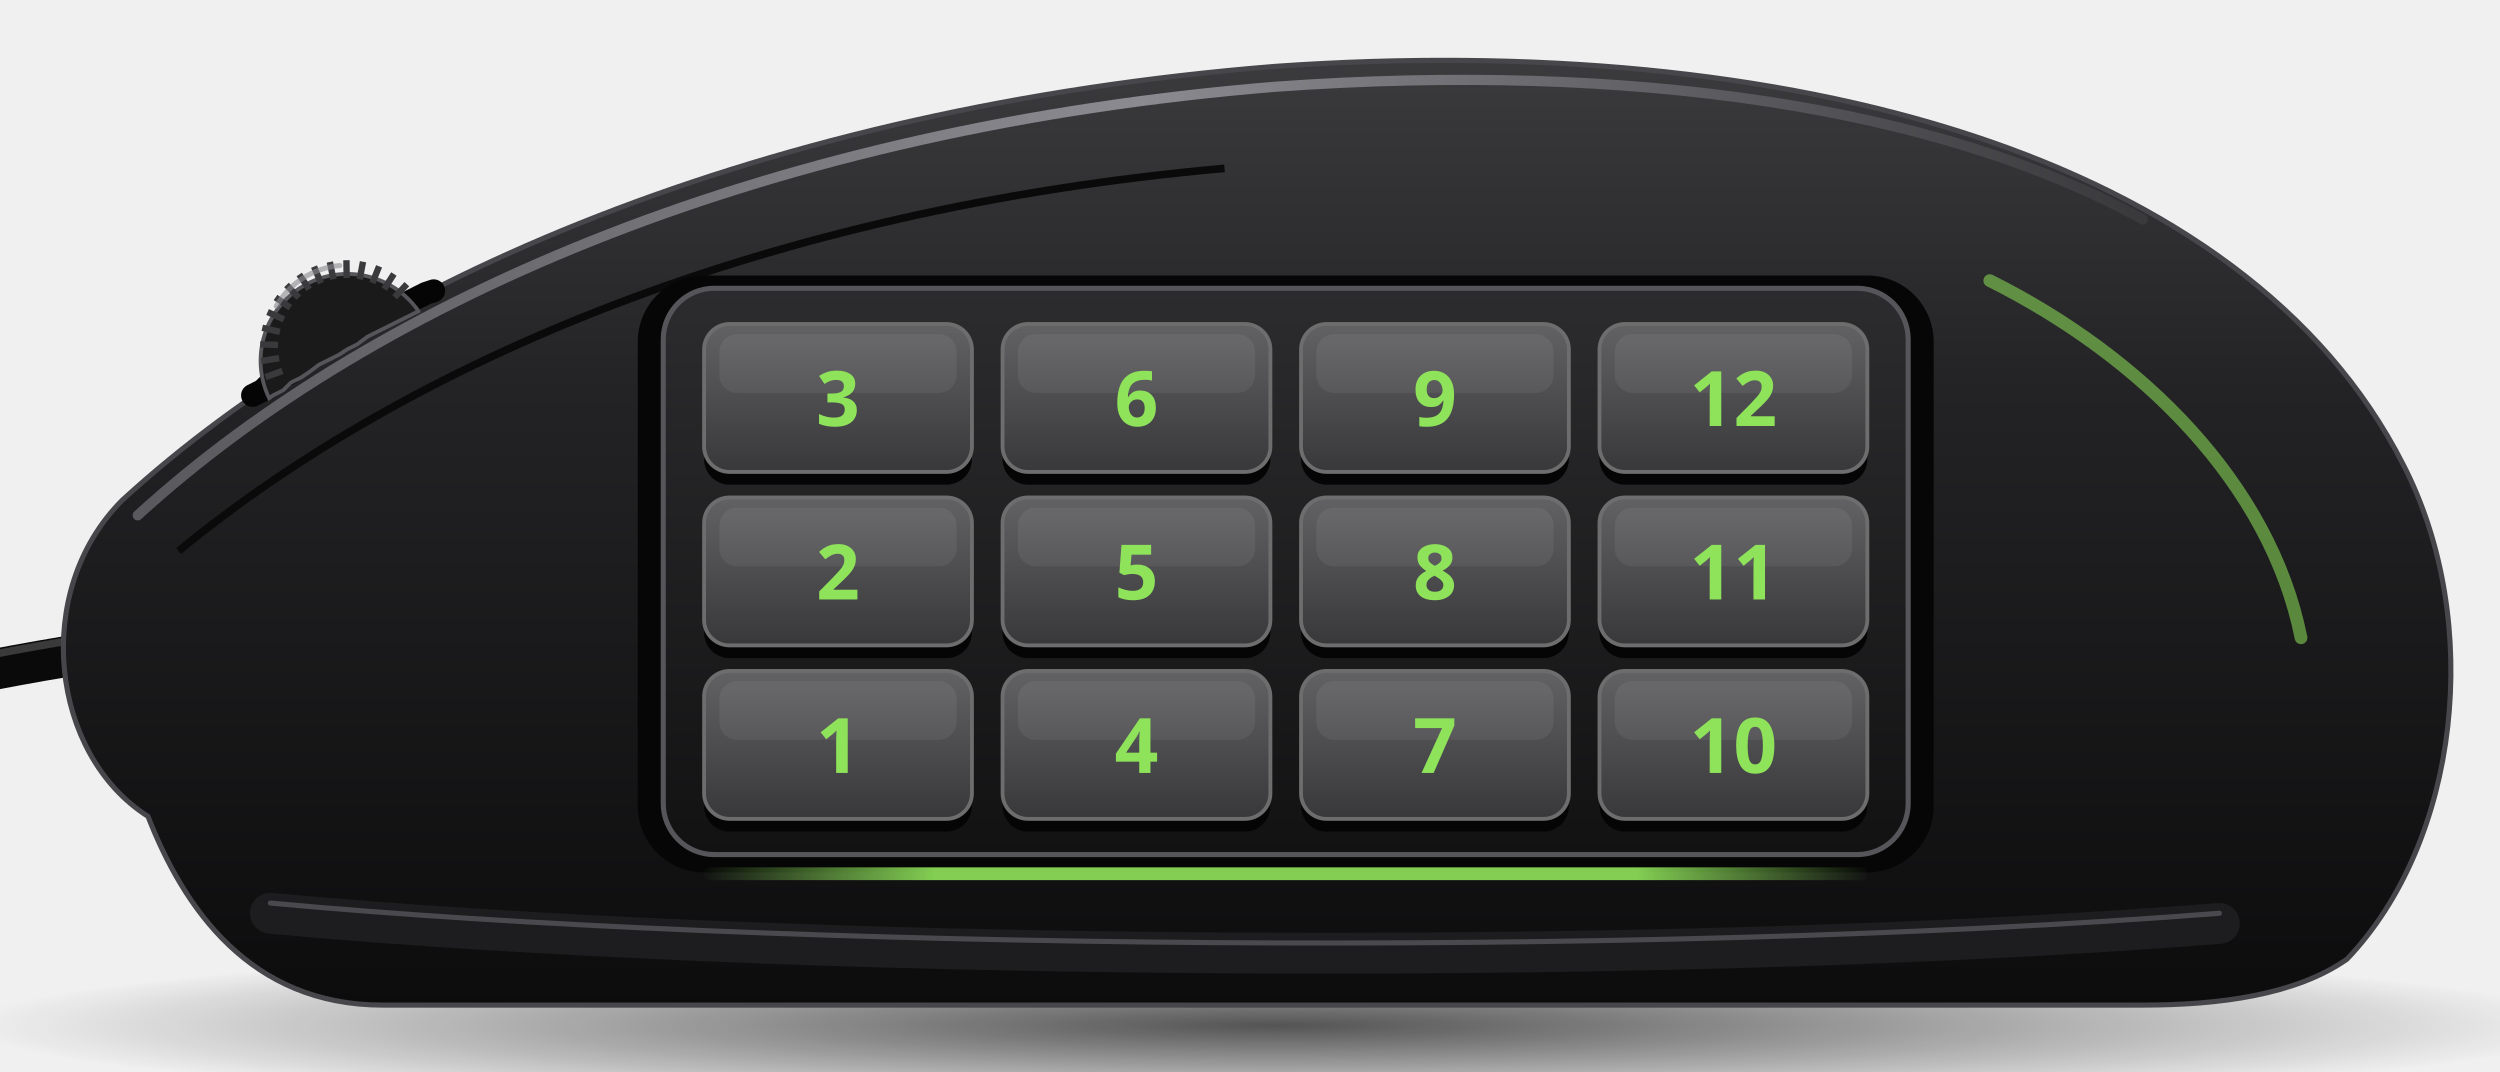
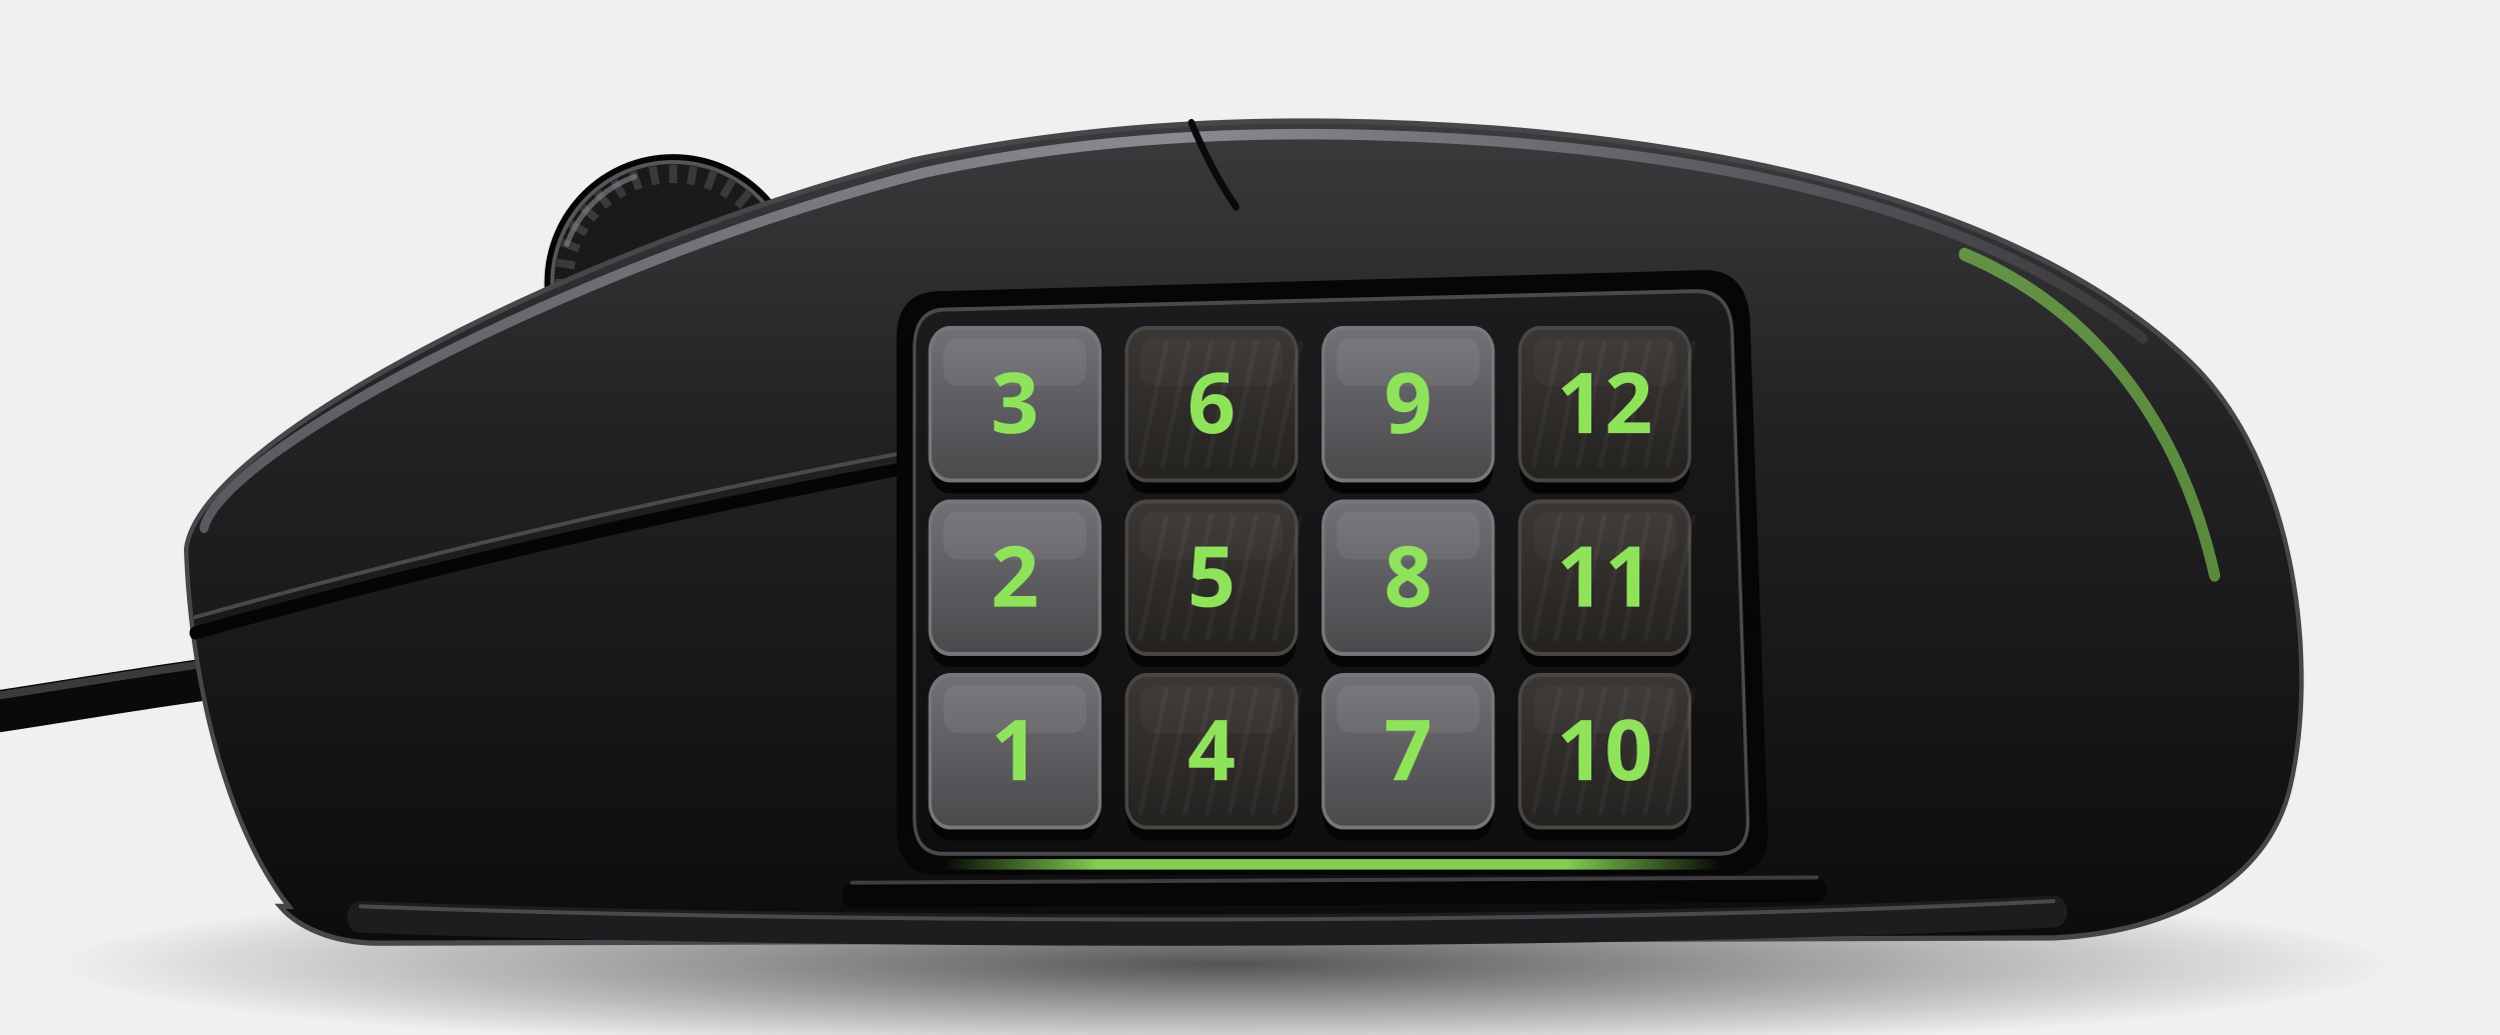
- <svg xmlns="http://www.w3.org/2000/svg" version="1.2" baseProfile="tiny" viewBox="120 90 980 420" width="280" height="120">
+ <svg xmlns="http://www.w3.org/2000/svg" version="1.2" baseProfile="tiny" viewBox="20 60 1160 480" width="290" height="120">
  <defs>
    <linearGradient id="body" x1="0" y1="0" x2="0" y2="1">
      <stop offset="0" stop-color="#3b3b3d" />
      <stop offset="0.35" stop-color="#232325" />
      <stop offset="1" stop-color="#0c0c0d" />
    </linearGradient>
    <linearGradient id="rim" x1="0" y1="0" x2="1" y2="0">
      <stop offset="0" stop-color="#5a5a5e" />
      <stop offset="0.5" stop-color="#8a8a90" />
      <stop offset="1" stop-color="#3a3a3d" />
    </linearGradient>
    <linearGradient id="panel" x1="0" y1="0" x2="0" y2="1">
-       <stop offset="0" stop-color="#2c2c2e" />
-       <stop offset="1" stop-color="#121213" />
+       <stop offset="0" stop-color="#1c1c1e" />
+       <stop offset="1" stop-color="#0e0e0f" />
    </linearGradient>
-     <linearGradient id="key" x1="0" y1="0" x2="0" y2="1">
-       <stop offset="0" stop-color="#626265" />
-       <stop offset="1" stop-color="#38383a" />
+     <linearGradient id="keyLight" x1="0" y1="0" x2="0" y2="1">
+       <stop offset="0" stop-color="#717175" />
+       <stop offset="1" stop-color="#4a4a4d" />
    </linearGradient>
-     <linearGradient id="glow" x1="0" y1="0" x2="1" y2="0">
+     <linearGradient id="keyDark" x1="0" y1="0" x2="0" y2="1">
+       <stop offset="0" stop-color="#3a3734" />
+       <stop offset="1" stop-color="#242220" />
+     </linearGradient>
+     <linearGradient id="glow" class="zone-side" x1="0" y1="0" x2="1" y2="0">
      <stop offset="0" stop-color="#8fe35a" stop-opacity="0" />
      <stop offset="0.2" stop-color="#8fe35a" stop-opacity="0.9" />
      <stop offset="0.8" stop-color="#8fe35a" stop-opacity="0.9" />
      <stop offset="1" stop-color="#8fe35a" stop-opacity="0" />
    </linearGradient>
    <radialGradient id="shadow" cx="0.5" cy="0.5" r="0.5">
      <stop offset="0" stop-color="#000000" stop-opacity="0.65" />
      <stop offset="1" stop-color="#000000" stop-opacity="0" />
    </radialGradient>
  </defs>
-   <ellipse cx="620" cy="492" rx="520" ry="34" fill="url(#shadow)" />
-   <path d="M 0 372 C 60 366 110 352 168 344" fill="none" stroke="#0a0a0a" stroke-width="16" stroke-linecap="round" />
-   <path d="M 0 366 C 60 360 110 346 168 338" fill="none" stroke="#3a3a3a" stroke-width="3" stroke-linecap="round" />
-   <path d="M 178 410 C 140 386 132 322 168 286 C 262 200 420 132 620 116 C 820 102 1000 150 1062 272 C 1094 334 1084 420 1040 466 C 1020 480 990 484 960 484 L 270 484 C 218 484 192 446 178 410 Z" fill="url(#body)" stroke="#47474b" stroke-width="2" />
-   <path d="M 174 292 C 268 206 424 140 620 124 C 760 114 880 132 960 176" fill="none" stroke="url(#rim)" stroke-width="4" stroke-linecap="round" />
-   <path d="M 190 306 C 280 232 420 172 600 156" fill="none" stroke="#0a0a0a" stroke-width="3" />
-   <path d="M 219 245 L 223 243 L 226 240 L 230 238 L 234 236 L 237 233 L 241 231 L 244 229 L 248 227 L 252 224 L 256 222 L 259 220 L 263 218 L 267 216 L 271 213 L 275 211 L 279 209 L 283 207 L 287 205 L 290 204" fill="none" stroke="#050505" stroke-width="9" stroke-linecap="round" />
-   <path d="M 225.5 246.1 A 34 34 0 0 1 283.8 211.6 L 284 212 L 280 214 L 276 216 L 272 218 L 268 220 L 264 222 L 260 225 L 256 227 L 253 229 L 249 231 L 245 233 L 241 236 L 238 238 L 234 240 L 231 243 L 227 245 Z" fill="#1a1a1b" stroke="#55555a" stroke-width="1.5" />
-   <path d="M 230.7 235.4 L 224.1 237.8 M 229.4 230.4 L 222.4 231.5 M 229.0 225.2 L 222.0 225.0 M 229.7 220.1 L 222.8 218.5 M 231.3 215.2 L 224.9 212.3 M 233.8 210.6 L 228.0 206.6 M 237.1 206.7 L 232.3 201.7 M 241.2 203.4 L 237.3 197.6 M 245.8 201.0 L 243.1 194.5 M 250.7 199.5 L 249.3 192.7 M 255.9 199.0 L 255.8 192.0 M 261.0 199.5 L 262.3 192.6 M 266.0 200.9 L 268.6 194.4 M 270.6 203.3 L 274.4 197.4 M 274.7 206.5 L 279.5 201.4" stroke="#3a3a3d" stroke-width="2.5" />
-   <path d="M 228.3 210.0 A 32 32 0 0 1 253.2 194.1" fill="none" stroke="#8a8a90" stroke-opacity="0.6" stroke-width="2" stroke-linecap="round" />
-   <path d="M 900 200 C 960 230 1010 280 1022 340" fill="none" stroke="#8fe35a" stroke-opacity="0.55" stroke-width="5" stroke-linecap="round" />
-   <path d="M 226 448 C 420 466 760 470 990 452" fill="none" stroke="#1d1d1f" stroke-width="16" stroke-linecap="round" />
-   <path d="M 226 444 C 420 462 760 466 990 448" fill="none" stroke="#4a4a4e" stroke-width="2" stroke-linecap="round" />
-   <rect x="370" y="198" width="508" height="234" rx="26" fill="#060606" />
-   <rect x="380" y="203" width="488" height="222" rx="20" fill="url(#panel)" stroke="#55555a" stroke-width="2" />
-   <rect x="396" y="430" width="456" height="5" rx="2" fill="url(#glow)" />
-   <g>
-     <rect x="396" y="222" width="105" height="58" rx="10" fill="#050505" />
-     <rect x="396" y="217" width="105" height="58" rx="10" fill="url(#key)" stroke="#6d6d6d" stroke-width="1.5" />
-     <rect x="402" y="221" width="93" height="23" rx="7" fill="#ffffff" fill-opacity="0.06" />
-     <text x="448.5" y="257.0" text-anchor="middle" font-family="sans-serif" font-size="30" font-weight="bold" fill="#8fe35a">3</text>
-   </g>
-   <g>
-     <rect x="396" y="290" width="105" height="58" rx="10" fill="#050505" />
-     <rect x="396" y="285" width="105" height="58" rx="10" fill="url(#key)" stroke="#6d6d6d" stroke-width="1.5" />
-     <rect x="402" y="289" width="93" height="23" rx="7" fill="#ffffff" fill-opacity="0.06" />
-     <text x="448.5" y="325.0" text-anchor="middle" font-family="sans-serif" font-size="30" font-weight="bold" fill="#8fe35a">2</text>
-   </g>
-   <g>
-     <rect x="396" y="358" width="105" height="58" rx="10" fill="#050505" />
-     <rect x="396" y="353" width="105" height="58" rx="10" fill="url(#key)" stroke="#6d6d6d" stroke-width="1.5" />
-     <rect x="402" y="357" width="93" height="23" rx="7" fill="#ffffff" fill-opacity="0.06" />
-     <text x="448.5" y="393.0" text-anchor="middle" font-family="sans-serif" font-size="30" font-weight="bold" fill="#8fe35a">1</text>
-   </g>
-   <g>
-     <rect x="513" y="222" width="105" height="58" rx="10" fill="#050505" />
-     <rect x="513" y="217" width="105" height="58" rx="10" fill="url(#key)" stroke="#6d6d6d" stroke-width="1.5" />
-     <rect x="519" y="221" width="93" height="23" rx="7" fill="#ffffff" fill-opacity="0.06" />
-     <text x="565.5" y="257.0" text-anchor="middle" font-family="sans-serif" font-size="30" font-weight="bold" fill="#8fe35a">6</text>
-   </g>
-   <g>
-     <rect x="513" y="290" width="105" height="58" rx="10" fill="#050505" />
-     <rect x="513" y="285" width="105" height="58" rx="10" fill="url(#key)" stroke="#6d6d6d" stroke-width="1.5" />
-     <rect x="519" y="289" width="93" height="23" rx="7" fill="#ffffff" fill-opacity="0.06" />
-     <text x="565.5" y="325.0" text-anchor="middle" font-family="sans-serif" font-size="30" font-weight="bold" fill="#8fe35a">5</text>
-   </g>
-   <g>
-     <rect x="513" y="358" width="105" height="58" rx="10" fill="#050505" />
-     <rect x="513" y="353" width="105" height="58" rx="10" fill="url(#key)" stroke="#6d6d6d" stroke-width="1.5" />
-     <rect x="519" y="357" width="93" height="23" rx="7" fill="#ffffff" fill-opacity="0.06" />
-     <text x="565.5" y="393.0" text-anchor="middle" font-family="sans-serif" font-size="30" font-weight="bold" fill="#8fe35a">4</text>
-   </g>
-   <g>
-     <rect x="630" y="222" width="105" height="58" rx="10" fill="#050505" />
-     <rect x="630" y="217" width="105" height="58" rx="10" fill="url(#key)" stroke="#6d6d6d" stroke-width="1.5" />
-     <rect x="636" y="221" width="93" height="23" rx="7" fill="#ffffff" fill-opacity="0.06" />
-     <text x="682.5" y="257.0" text-anchor="middle" font-family="sans-serif" font-size="30" font-weight="bold" fill="#8fe35a">9</text>
-   </g>
-   <g>
-     <rect x="630" y="290" width="105" height="58" rx="10" fill="#050505" />
-     <rect x="630" y="285" width="105" height="58" rx="10" fill="url(#key)" stroke="#6d6d6d" stroke-width="1.5" />
-     <rect x="636" y="289" width="93" height="23" rx="7" fill="#ffffff" fill-opacity="0.06" />
-     <text x="682.5" y="325.0" text-anchor="middle" font-family="sans-serif" font-size="30" font-weight="bold" fill="#8fe35a">8</text>
-   </g>
-   <g>
-     <rect x="630" y="358" width="105" height="58" rx="10" fill="#050505" />
-     <rect x="630" y="353" width="105" height="58" rx="10" fill="url(#key)" stroke="#6d6d6d" stroke-width="1.5" />
-     <rect x="636" y="357" width="93" height="23" rx="7" fill="#ffffff" fill-opacity="0.06" />
-     <text x="682.5" y="393.0" text-anchor="middle" font-family="sans-serif" font-size="30" font-weight="bold" fill="#8fe35a">7</text>
-   </g>
-   <g>
-     <rect x="747" y="222" width="105" height="58" rx="10" fill="#050505" />
-     <rect x="747" y="217" width="105" height="58" rx="10" fill="url(#key)" stroke="#6d6d6d" stroke-width="1.5" />
-     <rect x="753" y="221" width="93" height="23" rx="7" fill="#ffffff" fill-opacity="0.06" />
-     <text x="799.5" y="257.0" text-anchor="middle" font-family="sans-serif" font-size="30" font-weight="bold" fill="#8fe35a">12</text>
-   </g>
-   <g>
-     <rect x="747" y="290" width="105" height="58" rx="10" fill="#050505" />
-     <rect x="747" y="285" width="105" height="58" rx="10" fill="url(#key)" stroke="#6d6d6d" stroke-width="1.5" />
-     <rect x="753" y="289" width="93" height="23" rx="7" fill="#ffffff" fill-opacity="0.06" />
-     <text x="799.5" y="325.0" text-anchor="middle" font-family="sans-serif" font-size="30" font-weight="bold" fill="#8fe35a">11</text>
-   </g>
-   <g>
-     <rect x="747" y="358" width="105" height="58" rx="10" fill="#050505" />
-     <rect x="747" y="353" width="105" height="58" rx="10" fill="url(#key)" stroke="#6d6d6d" stroke-width="1.5" />
-     <rect x="753" y="357" width="93" height="23" rx="7" fill="#ffffff" fill-opacity="0.06" />
-     <text x="799.5" y="393.0" text-anchor="middle" font-family="sans-serif" font-size="30" font-weight="bold" fill="#8fe35a">10</text>
+   <g transform="translate(600 300) scale(1.037 1.22) translate(-630 -322)">
+     <ellipse cx="620" cy="492" rx="520" ry="34" fill="url(#shadow)" />
+     <path d="M 0 404 C 60 398 110 390 160 384" fill="none" stroke="#0a0a0a" stroke-width="16" stroke-linecap="round" />
+     <path d="M 0 398 C 60 392 110 384 160 378" fill="none" stroke="#3a3a3a" stroke-width="3" stroke-linecap="round" />
+     <g transform="translate(372.0 232.9) scale(1.1765 1) translate(-372.0 -232.9)">
+       <circle cx="372.0" cy="232.9" r="49" fill="#050505" />
+       <circle cx="372.0" cy="232.9" r="46" fill="#1a1a1b" stroke="#55555a" stroke-width="1.5" />
+       <path d="M 417.0 232.9 L 410.0 232.9 M 416.3 240.7 L 409.4 239.5 M 414.3 248.3 L 407.7 245.9 M 411.0 255.4 L 404.9 251.9 M 406.5 261.8 L 401.1 257.3 M 400.9 267.4 L 396.4 262.0 M 394.5 271.9 L 391.0 265.8 M 387.4 275.2 L 385.0 268.6 M 379.8 277.2 L 378.6 270.3 M 372.0 277.9 L 372.0 270.9 M 364.2 277.2 L 365.4 270.3 M 356.6 275.2 L 359.0 268.6 M 349.5 271.9 L 353.0 265.8 M 343.1 267.4 L 347.6 262.0 M 337.5 261.8 L 342.9 257.3 M 333.0 255.4 L 339.1 251.9 M 329.7 248.3 L 336.3 245.9 M 327.7 240.7 L 334.6 239.5 M 327.0 232.9 L 334.0 232.9 M 327.7 225.1 L 334.6 226.3 M 329.7 217.5 L 336.3 219.9 M 333.0 210.4 L 339.1 213.9 M 337.5 204.0 L 342.9 208.5 M 343.1 198.4 L 347.6 203.8 M 349.5 193.9 L 353.0 200.0 M 356.6 190.6 L 359.0 197.2 M 364.2 188.6 L 365.4 195.5 M 372.0 187.9 L 372.0 194.9 M 379.8 188.6 L 378.6 195.5 M 387.4 190.6 L 385.0 197.2 M 394.5 193.9 L 391.0 200.0 M 400.9 198.4 L 396.4 203.8 M 406.5 204.0 L 401.1 208.5 M 411.0 210.4 L 404.9 213.9 M 414.3 217.5 L 407.7 219.9 M 416.3 225.1 L 409.4 226.3" stroke="#3a3a3d" stroke-width="3" />
+       <path d="M 331.6 218.2 A 43 43 0 0 1 357.3 192.5" fill="none" stroke="#8a8a90" stroke-opacity="0.6" stroke-width="2" stroke-linecap="round" />
+     </g>
+     <path d="M 200 470 C 172 440 156 384 154 334 C 160 292 336 217 480 186 C 560 172 640 168 740 174 C 860 182 980 206 1050 262 C 1100 302 1108 380 1096 424 C 1086 462 1040 480 990 482 L 240 484 C 220 484 204 478 196 470 Z" fill="url(#body)" stroke="#47474b" stroke-width="2" />
+     <path d="M 162 326 C 172 294 341 222 484 191 C 560 177 640 173 740 179 C 860 187 960 208 1030 254" fill="none" stroke="url(#rim)" stroke-width="4" stroke-linecap="round" />
+     <path d="M 158 366 C 250 344 360 322 472 304" fill="none" stroke="#050505" stroke-width="5" stroke-linecap="round" />
+     <path d="M 158 360 C 250 338 360 316 472 298" fill="none" stroke="#4a4a4e" stroke-width="1.5" stroke-linecap="round" />
+     <path d="M 604 172 C 610 184 616 194 624 204" fill="none" stroke="#0a0a0a" stroke-width="3" stroke-linecap="round" />
+     <path class="zone-logo" d="M 950 222 C 1006 242 1046 284 1062 344" fill="none" stroke="#8fe35a" stroke-opacity="0.55" stroke-width="5" stroke-linecap="round" />
+     <path d="M 232 474 C 420 480 760 482 990 472" fill="none" stroke="#1d1d1f" stroke-width="12" stroke-linecap="round" />
+     <path d="M 232 470 C 420 476 760 478 990 468" fill="none" stroke="#4a4a4e" stroke-width="1.5" stroke-linecap="round" />
+     <path d="M 452 466 L 884 464" fill="none" stroke="#060606" stroke-width="9" stroke-linecap="round" />
+     <path d="M 452 461 L 884 459" fill="none" stroke="#3e3e42" stroke-width="1.5" stroke-linecap="round" />
+     <path d="M 492 236 L 834 228 Q 852 228 854 246 L 862 440 Q 863 458 845 458 L 490 458 Q 472 458 472 440 L 472 254 Q 472 236 492 236 Z" fill="#060606" />
+     <path d="M 494 243 L 830 236 Q 845 236 846 251 L 853 436 Q 854 450 840 450 L 493 450 Q 480 450 480 436 L 480 258 Q 480 243 494 243 Z" fill="url(#panel)" stroke="#4a4a4e" stroke-width="1.5" />
+     <rect x="492" y="452" width="350" height="4" rx="2" fill="url(#glow)" />
+     <g>
+       <rect x="487" y="255" width="76" height="58" rx="9" fill="#050505" />
+       <rect x="487" y="250" width="76" height="58" rx="9" fill="url(#keyLight)" stroke="#77777b" stroke-width="1.5" />
+       <rect x="493" y="254" width="64" height="18" rx="6" fill="#ffffff" fill-opacity="0.07" />
+       <text class="zone-side" transform="translate(525.0 279.0) scale(1.1765 1) translate(-525.0 -279.0)" x="525" y="290" text-anchor="middle" font-family="sans-serif" font-size="32" font-weight="bold" fill="#8fe35a">3</text>
+     </g>
+     <g>
+       <rect x="487" y="321" width="76" height="58" rx="9" fill="#050505" />
+       <rect x="487" y="316" width="76" height="58" rx="9" fill="url(#keyLight)" stroke="#77777b" stroke-width="1.5" />
+       <rect x="493" y="320" width="64" height="18" rx="6" fill="#ffffff" fill-opacity="0.07" />
+       <text class="zone-side" transform="translate(525.0 345.0) scale(1.1765 1) translate(-525.0 -345.0)" x="525" y="356" text-anchor="middle" font-family="sans-serif" font-size="32" font-weight="bold" fill="#8fe35a">2</text>
+     </g>
+     <g>
+       <rect x="487" y="387" width="76" height="58" rx="9" fill="#050505" />
+       <rect x="487" y="382" width="76" height="58" rx="9" fill="url(#keyLight)" stroke="#77777b" stroke-width="1.5" />
+       <rect x="493" y="386" width="64" height="18" rx="6" fill="#ffffff" fill-opacity="0.07" />
+       <text class="zone-side" transform="translate(525.0 411.0) scale(1.1765 1) translate(-525.0 -411.0)" x="525" y="422" text-anchor="middle" font-family="sans-serif" font-size="32" font-weight="bold" fill="#8fe35a">1</text>
+     </g>
+     <g>
+       <rect x="575" y="255" width="76" height="58" rx="9" fill="#050505" />
+       <rect x="575" y="250" width="76" height="58" rx="9" fill="url(#keyDark)" stroke="#4a4642" stroke-width="1.5" />
+       <path d="M 581 303 L 593 255 M 591 303 L 603 255 M 601 303 L 613 255 M 611 303 L 623 255 M 621 303 L 633 255 M 631 303 L 643 255 M 641 303 L 653 255" stroke="#ffffff" stroke-opacity="0.04" stroke-width="2" />
+       <rect x="581" y="254" width="64" height="18" rx="6" fill="#ffffff" fill-opacity="0.035" />
+       <text class="zone-side" transform="translate(613.0 279.0) scale(1.1765 1) translate(-613.0 -279.0)" x="613" y="290" text-anchor="middle" font-family="sans-serif" font-size="32" font-weight="bold" fill="#8fe35a">6</text>
+     </g>
+     <g>
+       <rect x="575" y="321" width="76" height="58" rx="9" fill="#050505" />
+       <rect x="575" y="316" width="76" height="58" rx="9" fill="url(#keyDark)" stroke="#4a4642" stroke-width="1.5" />
+       <path d="M 581 369 L 593 321 M 591 369 L 603 321 M 601 369 L 613 321 M 611 369 L 623 321 M 621 369 L 633 321 M 631 369 L 643 321 M 641 369 L 653 321" stroke="#ffffff" stroke-opacity="0.04" stroke-width="2" />
+       <rect x="581" y="320" width="64" height="18" rx="6" fill="#ffffff" fill-opacity="0.035" />
+       <text class="zone-side" transform="translate(613.0 345.0) scale(1.1765 1) translate(-613.0 -345.0)" x="613" y="356" text-anchor="middle" font-family="sans-serif" font-size="32" font-weight="bold" fill="#8fe35a">5</text>
+     </g>
+     <g>
+       <rect x="575" y="387" width="76" height="58" rx="9" fill="#050505" />
+       <rect x="575" y="382" width="76" height="58" rx="9" fill="url(#keyDark)" stroke="#4a4642" stroke-width="1.5" />
+       <path d="M 581 435 L 593 387 M 591 435 L 603 387 M 601 435 L 613 387 M 611 435 L 623 387 M 621 435 L 633 387 M 631 435 L 643 387 M 641 435 L 653 387" stroke="#ffffff" stroke-opacity="0.04" stroke-width="2" />
+       <rect x="581" y="386" width="64" height="18" rx="6" fill="#ffffff" fill-opacity="0.035" />
+       <text class="zone-side" transform="translate(613.0 411.0) scale(1.1765 1) translate(-613.0 -411.0)" x="613" y="422" text-anchor="middle" font-family="sans-serif" font-size="32" font-weight="bold" fill="#8fe35a">4</text>
+     </g>
+     <g>
+       <rect x="663" y="255" width="76" height="58" rx="9" fill="#050505" />
+       <rect x="663" y="250" width="76" height="58" rx="9" fill="url(#keyLight)" stroke="#77777b" stroke-width="1.5" />
+       <rect x="669" y="254" width="64" height="18" rx="6" fill="#ffffff" fill-opacity="0.07" />
+       <text class="zone-side" transform="translate(701.0 279.0) scale(1.1765 1) translate(-701.0 -279.0)" x="701" y="290" text-anchor="middle" font-family="sans-serif" font-size="32" font-weight="bold" fill="#8fe35a">9</text>
+     </g>
+     <g>
+       <rect x="663" y="321" width="76" height="58" rx="9" fill="#050505" />
+       <rect x="663" y="316" width="76" height="58" rx="9" fill="url(#keyLight)" stroke="#77777b" stroke-width="1.5" />
+       <rect x="669" y="320" width="64" height="18" rx="6" fill="#ffffff" fill-opacity="0.07" />
+       <text class="zone-side" transform="translate(701.0 345.0) scale(1.1765 1) translate(-701.0 -345.0)" x="701" y="356" text-anchor="middle" font-family="sans-serif" font-size="32" font-weight="bold" fill="#8fe35a">8</text>
+     </g>
+     <g>
+       <rect x="663" y="387" width="76" height="58" rx="9" fill="#050505" />
+       <rect x="663" y="382" width="76" height="58" rx="9" fill="url(#keyLight)" stroke="#77777b" stroke-width="1.5" />
+       <rect x="669" y="386" width="64" height="18" rx="6" fill="#ffffff" fill-opacity="0.07" />
+       <text class="zone-side" transform="translate(701.0 411.0) scale(1.1765 1) translate(-701.0 -411.0)" x="701" y="422" text-anchor="middle" font-family="sans-serif" font-size="32" font-weight="bold" fill="#8fe35a">7</text>
+     </g>
+     <g>
+       <rect x="751" y="255" width="76" height="58" rx="9" fill="#050505" />
+       <rect x="751" y="250" width="76" height="58" rx="9" fill="url(#keyDark)" stroke="#4a4642" stroke-width="1.5" />
+       <path d="M 757 303 L 769 255 M 767 303 L 779 255 M 777 303 L 789 255 M 787 303 L 799 255 M 797 303 L 809 255 M 807 303 L 819 255 M 817 303 L 829 255" stroke="#ffffff" stroke-opacity="0.04" stroke-width="2" />
+       <rect x="757" y="254" width="64" height="18" rx="6" fill="#ffffff" fill-opacity="0.035" />
+       <text class="zone-side" transform="translate(789.0 279.0) scale(1.1765 1) translate(-789.0 -279.0)" x="789" y="290" text-anchor="middle" font-family="sans-serif" font-size="32" font-weight="bold" fill="#8fe35a">12</text>
+     </g>
+     <g>
+       <rect x="751" y="321" width="76" height="58" rx="9" fill="#050505" />
+       <rect x="751" y="316" width="76" height="58" rx="9" fill="url(#keyDark)" stroke="#4a4642" stroke-width="1.5" />
+       <path d="M 757 369 L 769 321 M 767 369 L 779 321 M 777 369 L 789 321 M 787 369 L 799 321 M 797 369 L 809 321 M 807 369 L 819 321 M 817 369 L 829 321" stroke="#ffffff" stroke-opacity="0.04" stroke-width="2" />
+       <rect x="757" y="320" width="64" height="18" rx="6" fill="#ffffff" fill-opacity="0.035" />
+       <text class="zone-side" transform="translate(789.0 345.0) scale(1.1765 1) translate(-789.0 -345.0)" x="789" y="356" text-anchor="middle" font-family="sans-serif" font-size="32" font-weight="bold" fill="#8fe35a">11</text>
+     </g>
+     <g>
+       <rect x="751" y="387" width="76" height="58" rx="9" fill="#050505" />
+       <rect x="751" y="382" width="76" height="58" rx="9" fill="url(#keyDark)" stroke="#4a4642" stroke-width="1.5" />
+       <path d="M 757 435 L 769 387 M 767 435 L 779 387 M 777 435 L 789 387 M 787 435 L 799 387 M 797 435 L 809 387 M 807 435 L 819 387 M 817 435 L 829 387" stroke="#ffffff" stroke-opacity="0.04" stroke-width="2" />
+       <rect x="757" y="386" width="64" height="18" rx="6" fill="#ffffff" fill-opacity="0.035" />
+       <text class="zone-side" transform="translate(789.0 411.0) scale(1.1765 1) translate(-789.0 -411.0)" x="789" y="422" text-anchor="middle" font-family="sans-serif" font-size="32" font-weight="bold" fill="#8fe35a">10</text>
+     </g>
  </g>
</svg>
